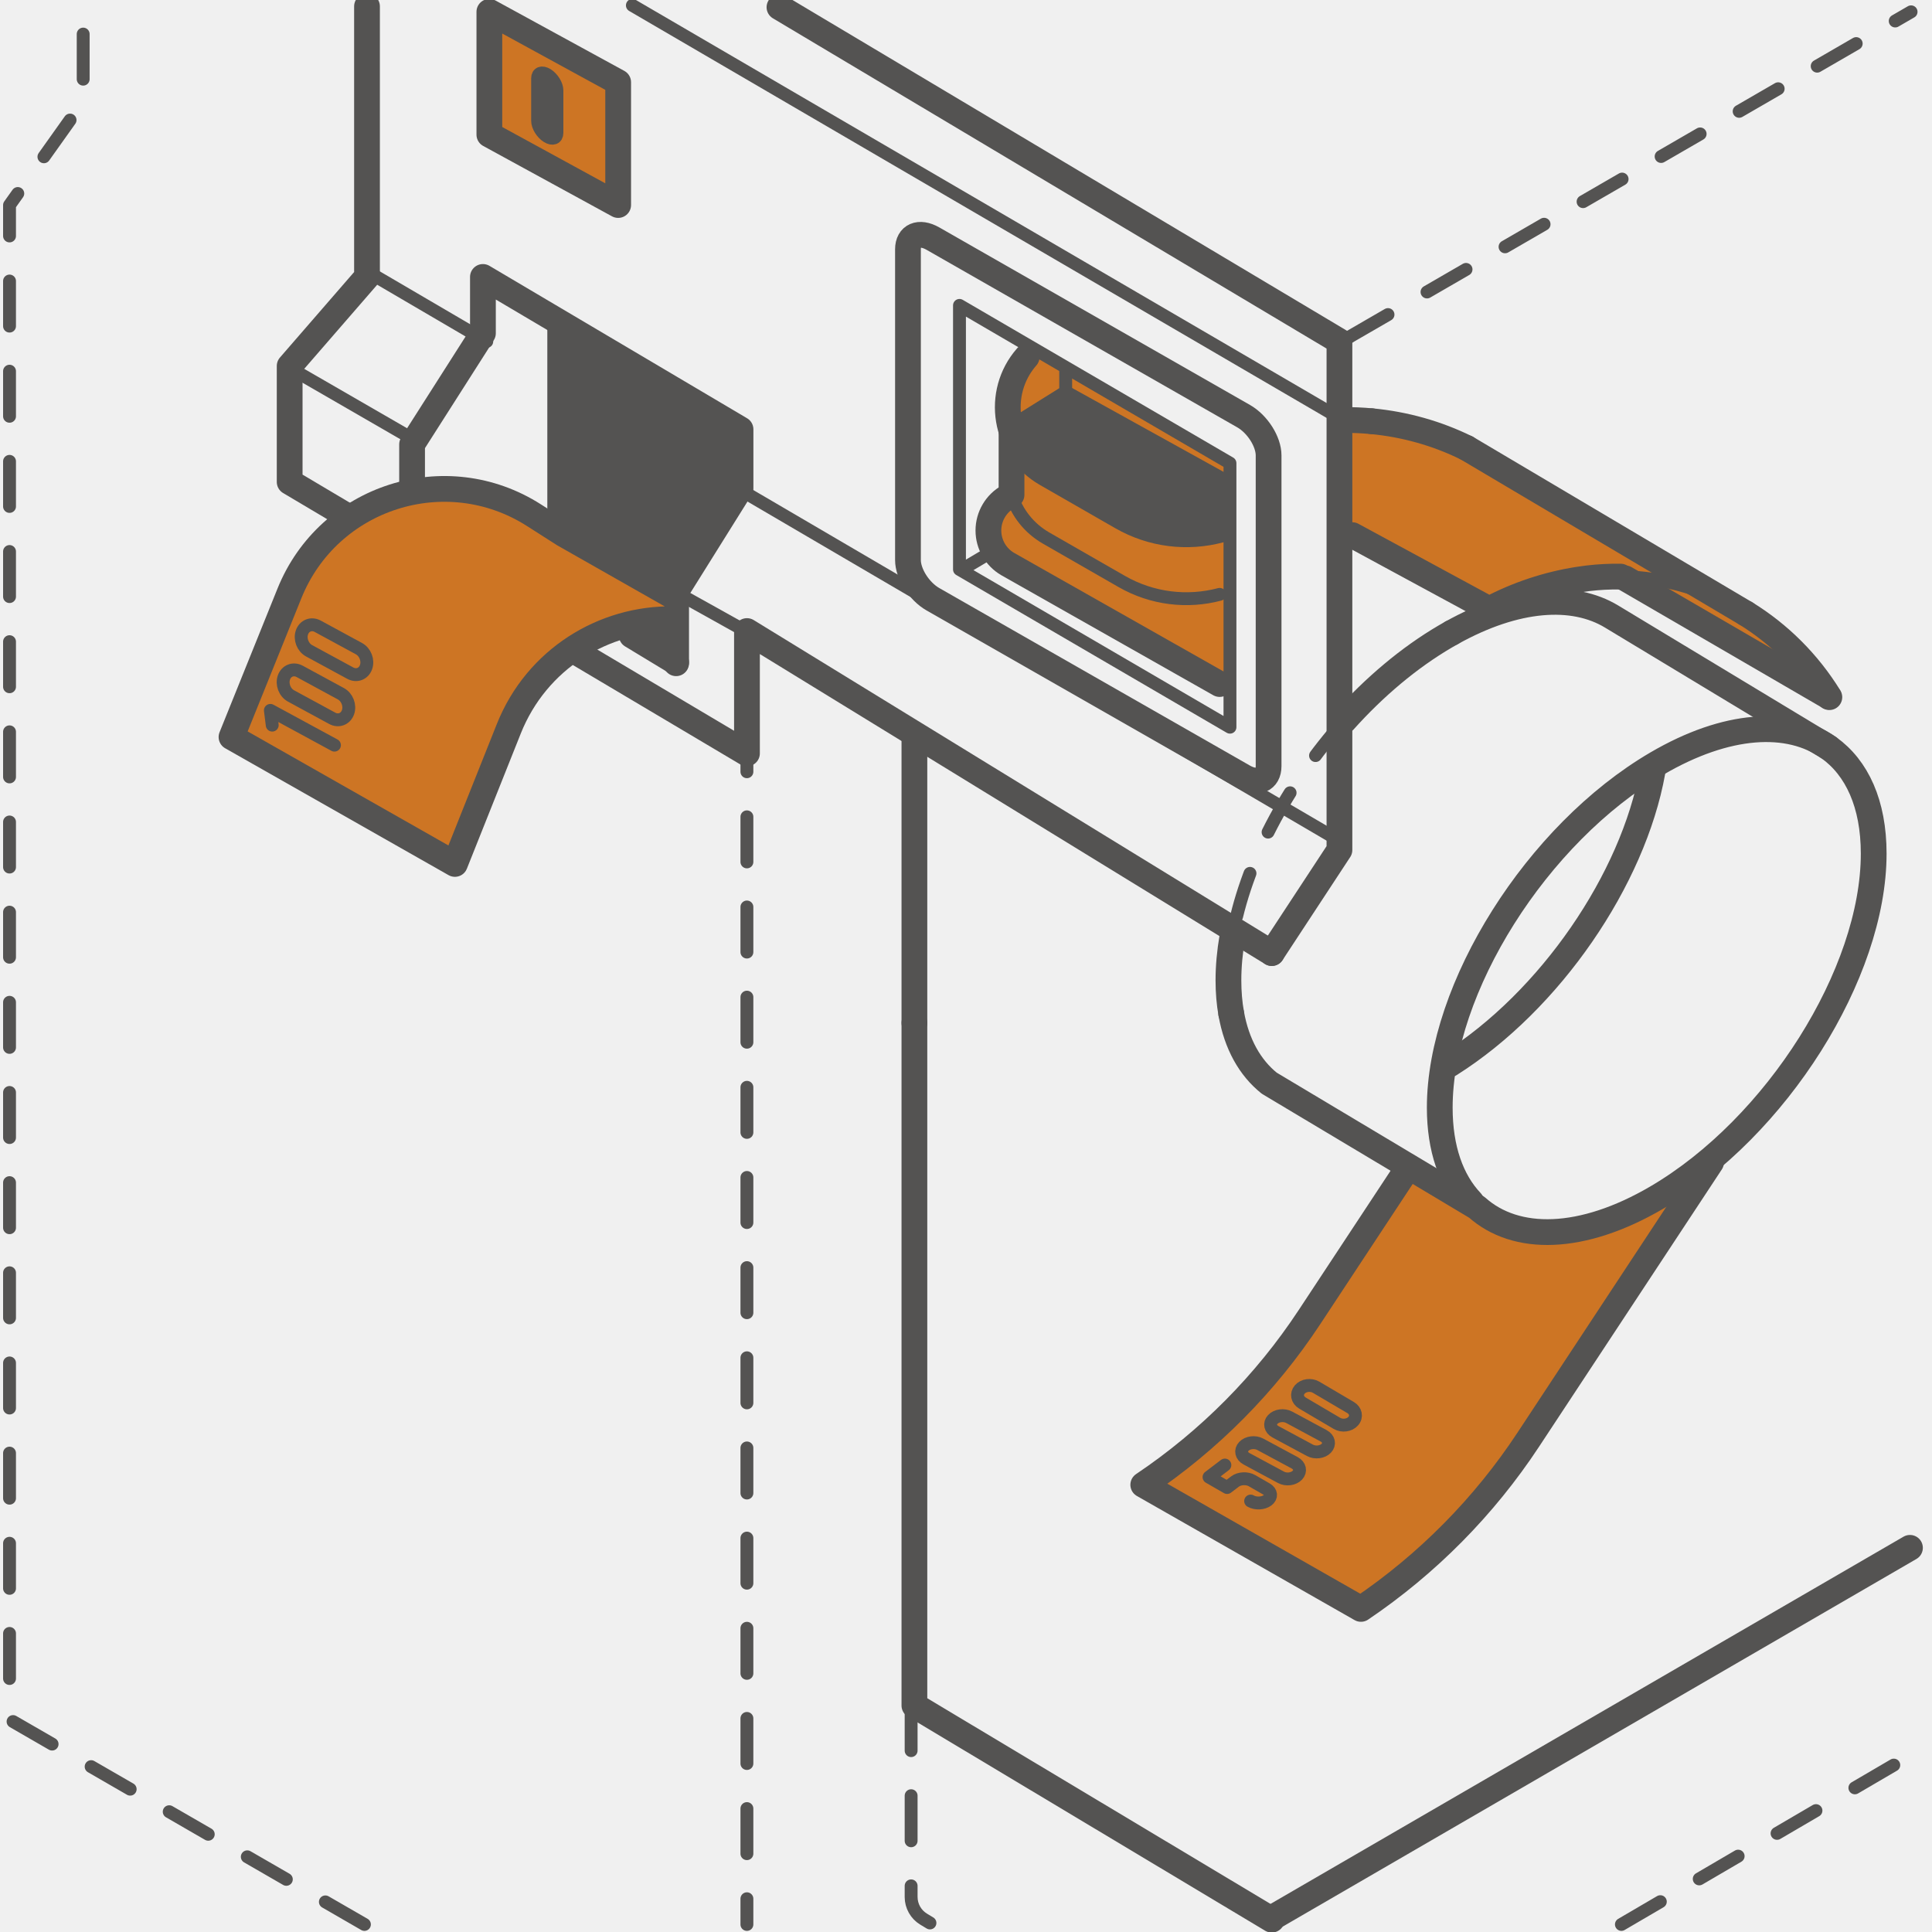
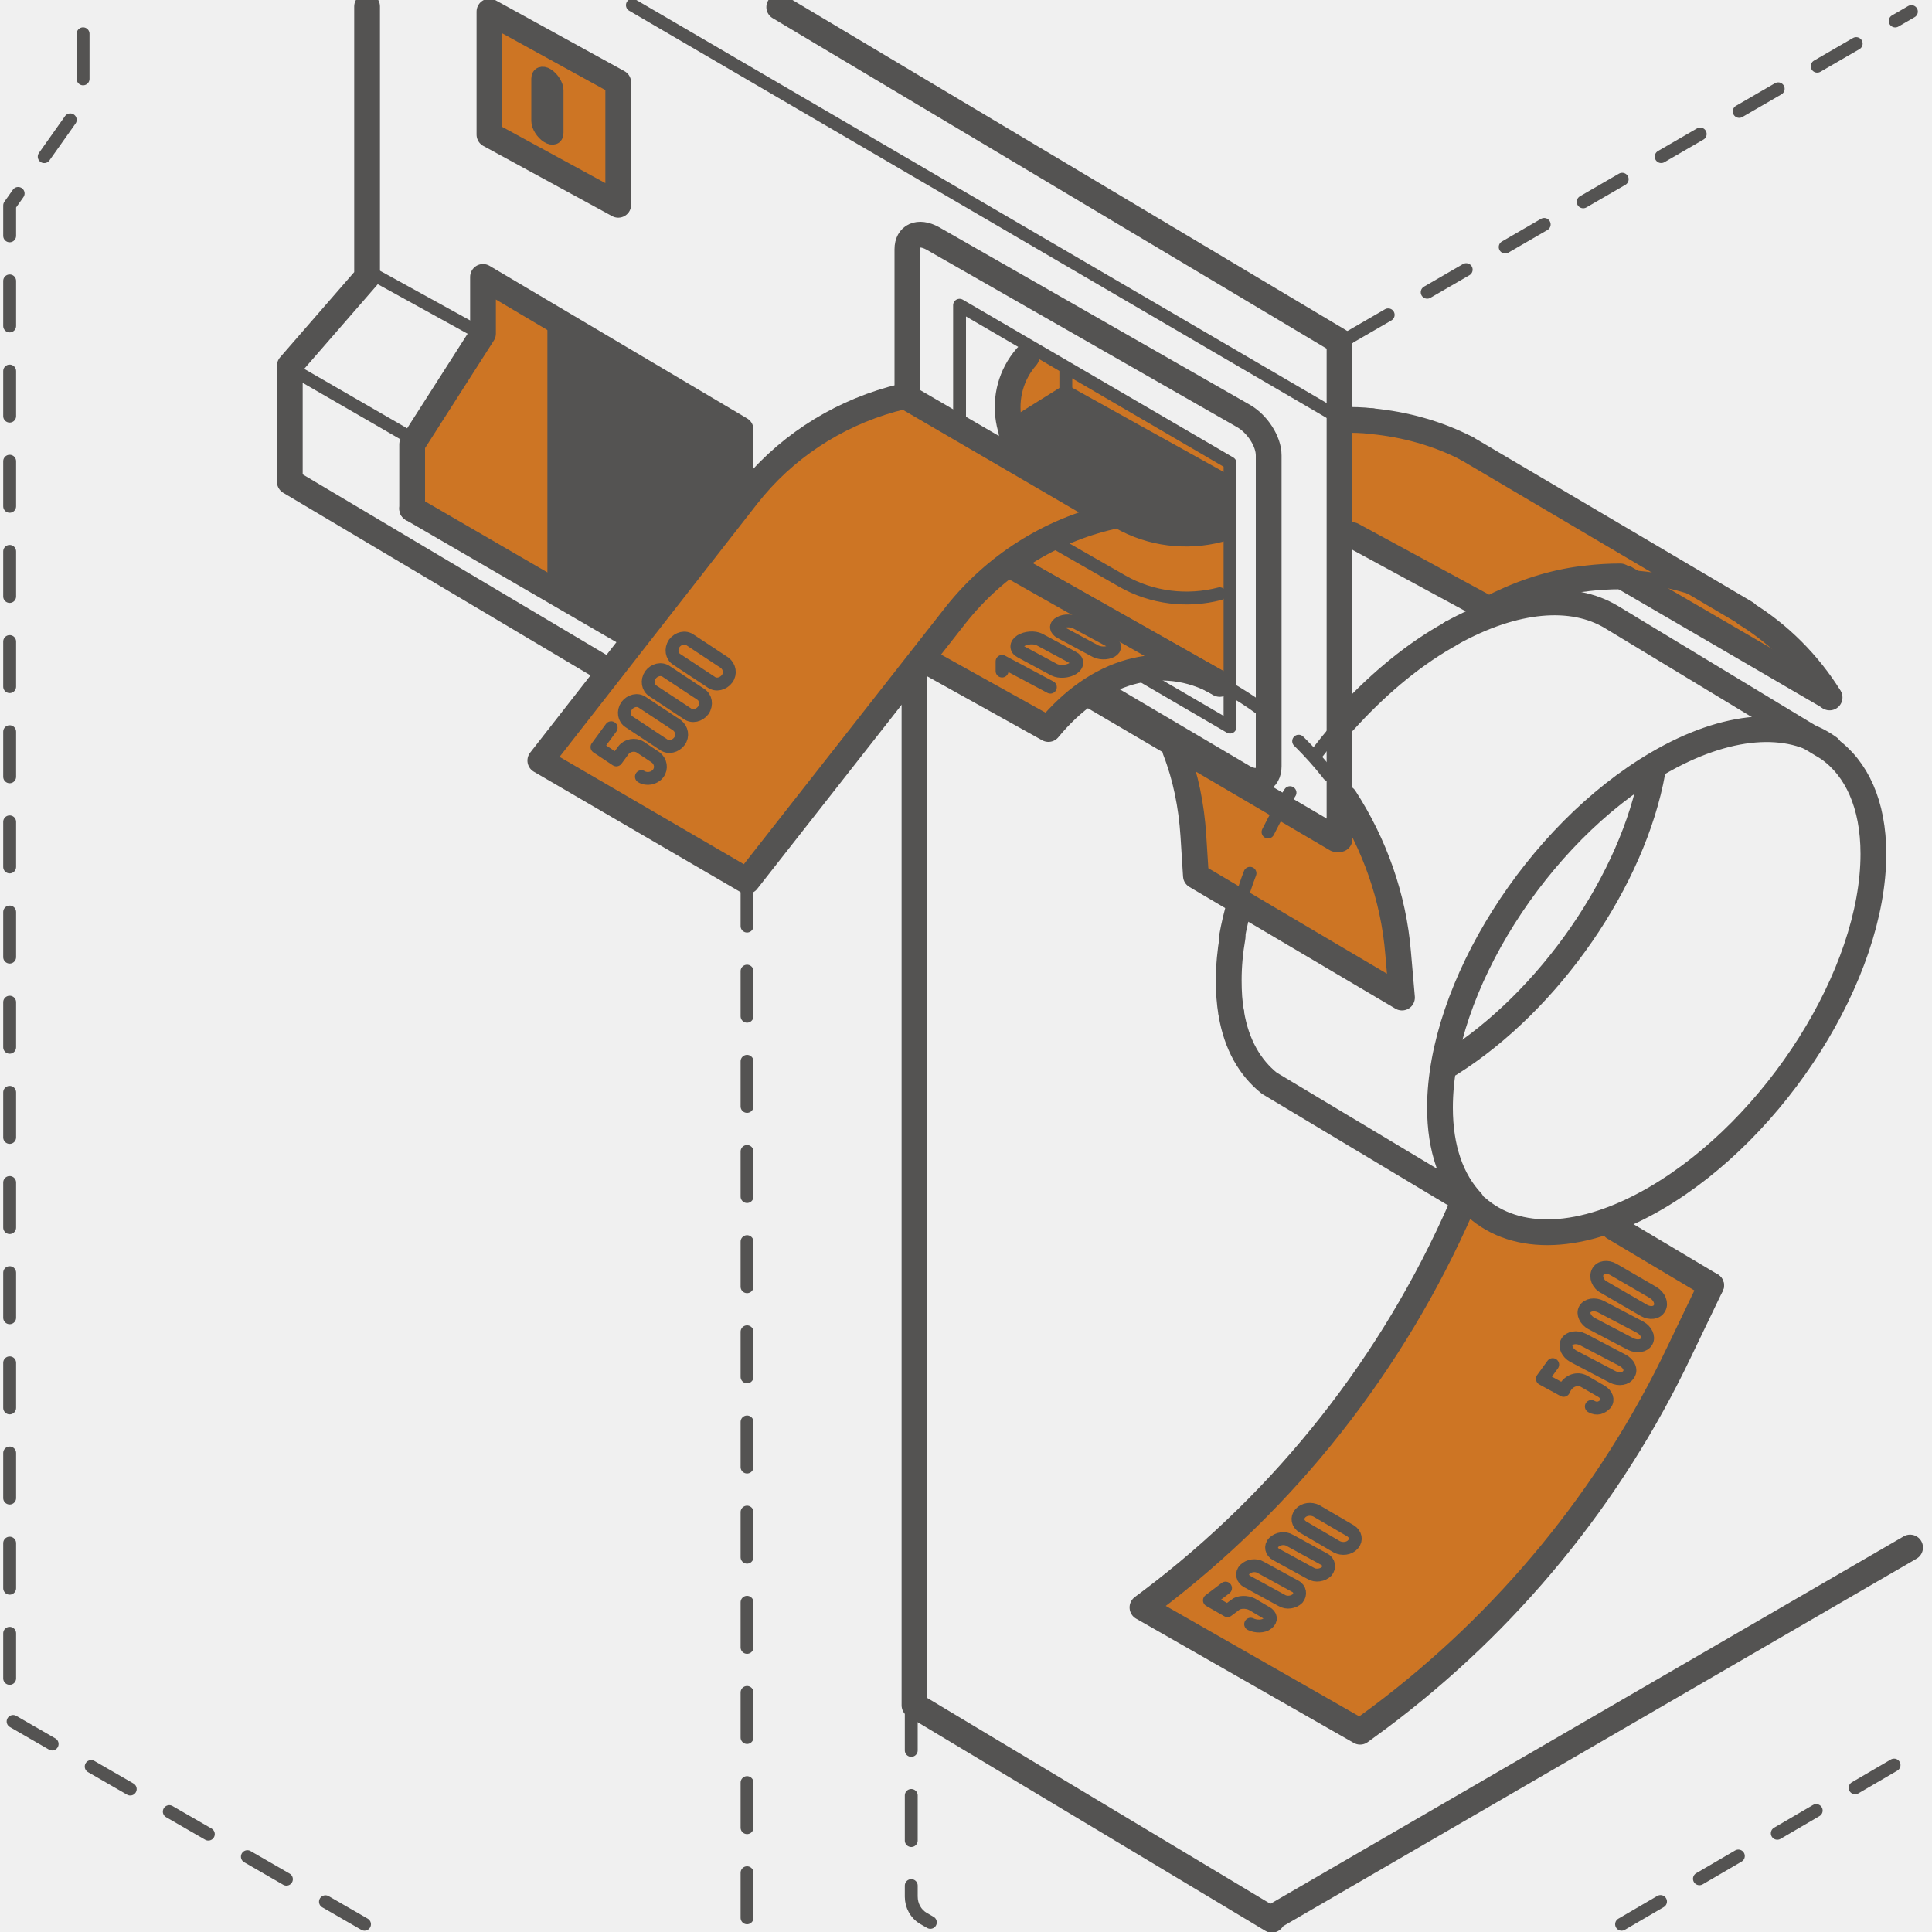
- <svg xmlns="http://www.w3.org/2000/svg" version="1.1" x="0px" y="0px" viewBox="0 0 300 300" style="enable-background:new 0 0 300 300;" xml:space="preserve">
+ <svg xmlns="http://www.w3.org/2000/svg" version="1.1" id="Слой_1" x="0px" y="0px" viewBox="0 0 300 300" style="enable-background:new 0 0 300 300;" xml:space="preserve">
  <style type="text/css">
	.st0{fill:#CD7524;}
- 	.st1{fill:none;stroke:#545352;stroke-width:2;stroke-linecap:round;stroke-linejoin:round;stroke-miterlimit:10;}
- 	.st2{fill:#545352;}
- 	.st3{fill:none;stroke:#FFFFFF;stroke-width:2;stroke-linecap:round;stroke-linejoin:round;stroke-miterlimit:10;}
- 	.st4{fill:none;stroke:#FFFFFF;stroke-width:4;stroke-linecap:round;stroke-linejoin:round;stroke-miterlimit:10;}
- 	.st5{fill:#FFFFFF;}
- 	.st6{fill:none;stroke:#545352;stroke-width:4;stroke-linecap:round;stroke-linejoin:round;stroke-miterlimit:10;}
- 	.st7{fill:#C6592E;}
+ 	.st1{fill:none;stroke:#545352;stroke-width:4;stroke-linecap:round;stroke-linejoin:round;stroke-miterlimit:10;}
+ 	.st2{fill:none;stroke:#545352;stroke-width:2;stroke-linecap:round;stroke-linejoin:round;stroke-miterlimit:10;}
	
- 		.st8{fill:none;stroke:#545352;stroke-width:2;stroke-linecap:round;stroke-linejoin:round;stroke-miterlimit:10;stroke-dasharray:7;}
+ 		.st3{fill:none;stroke:#545352;stroke-width:2;stroke-linecap:round;stroke-linejoin:round;stroke-miterlimit:10;stroke-dasharray:7;}
+ 	.st4{fill:#545352;}
</style>
-   <g id="Слой_8">
- </g>
-   <g id="Слой_2">
- </g>
  <g id="Слой_3">
+     <path class="st0" d="M75,43c0,0.8,0,8.7,0,8.7L64,69v10l21.9,13.4V49.8L75,43z" />
+     <path class="st0" d="M177.5,249.7L212,269l3.8-3.3c8.8-7.7,23.4-21.1,30-30.8l19.8-34.5l-16.3-10.7l-8.5,2.5l-13.8-4.5l-16.6,29.2   C204,226.5,187.1,243.3,177.5,249.7L177.5,249.7z" />
+     <path class="st1" d="M191.4,145.5c-0.4,2.3-0.6,4.5-0.6,6.7c0,1.8,0.1,3.6,0.4,5.1" />
    <g>
-       <g>
-         <line class="st1" x1="104.988" y1="91.988" x2="115.479" y2="97.836" />
-         <line class="st1" x1="45.789" y1="57.59" x2="63.84" y2="68.015" />
-         <line class="st1" x1="114.686" y1="75.912" x2="208.467" y2="130.824" />
-         <line class="st1" x1="56.467" y1="41.824" x2="75.586" y2="53.019" />
-       </g>
-       <path class="st0" d="M177.525,230.557l34.454,19.274l3.84-3.326c8.847-7.664,16.66-16.445,23.242-26.124l26.633-39.164    l-17.698,7.927c-5.281,2.365-11.348,2.217-16.507-0.404l-13.295-6.754l-16.357,24.341    C195.394,215.915,187.135,224.147,177.525,230.557L177.525,230.557z" />
-       <path class="st0" d="M208.533,65.215v17.105l22.712,12.292l17.634-4.016c2.235-0.509,4.581-0.152,6.563,1l28.528,16.579    l-3.702-4.166c-5.16-5.807-11.206-10.761-17.914-14.678l-22.19-12.959C230.423,70.683,219.689,66.897,208.533,65.215    L208.533,65.215z" />
-       <path class="st6" d="M191.353,145.51c-0.395,2.295-0.602,4.546-0.602,6.725c0,1.836,0.147,3.552,0.43,5.143" />
-       <path class="st8" d="M208.713,111.916c-8.882,9.899-15.412,22.274-17.36,33.594" />
-       <path class="st6" d="M225.419,98.259c-0.324,0.181-0.65,0.367-0.976,0.558c-5.681,3.326-11.034,7.867-15.729,13.099" />
-       <g>
-         <path class="st6" d="M191.181,157.378c0.848,4.773,2.918,8.422,5.911,10.822l32.226,19.268     c6.055,5.417,16.308,5.305,27.937-1.504c18.607-10.895,33.691-34.811,33.691-53.419c0-7.727-2.601-13.324-6.976-16.446     l-33.709-20.356c-5.986-3.627-14.872-3.04-24.842,2.515" />
-         <path class="st6" d="M256.595,119.837c-2.997,16.68-15.857,35.567-31.49,45.425" />
-         <path class="st6" d="M228.455,186.629c-3.104-3.282-4.891-8.223-4.891-14.629c0-18.607,15.084-42.523,33.691-53.418     c10.88-6.371,20.555-6.879,26.715-2.482" />
-       </g>
-       <path class="st6" d="M265.694,180.487l-28.393,43.074c-6.844,10.382-15.671,19.31-25.975,26.27l0,0l-33.801-19.274h0    c10.24-6.879,19.01-15.725,25.801-26.024l14.868-22.547" />
-       <g>
-         <line class="st6" x1="227.728" y1="69.559" x2="271.07" y2="95.245" />
-         <path class="st6" d="M251.646,89.535c-1.681-0.026-3.382,0.061-5.095,0.265c-0.519,0.062-1.039,0.134-1.559,0.217     c-4.693,0.745-9.341,2.266-13.746,4.595l0,0l-21.259-11.517" />
-         <path class="st1" d="M271.071,95.243c-5.748-3.542-12.413-5.6-19.425-5.708" />
-         <path class="st6" d="M284.061,108.255c-3.281-5.331-7.755-9.786-12.99-13.012" />
-         <path class="st6" d="M213,65.406c5.16,0.486,10.155,1.898,14.728,4.153" />
-         <path class="st6" d="M208.479,65.218c1.517-0.016,3.026,0.047,4.521,0.188" />
-       </g>
-       <polygon class="st0" points="76.479,2.136 76.479,21.325 95.285,32.136 95.285,12.195   " />
-       <path class="st2" d="M83.479,13.68v5.83c0,0.439,0.193,0.855,0.53,1.136c0.212,0.177,0.483,0.362,0.759,0.536    c0.596,0.375,1.376-0.034,1.405-0.738c0.078-1.898,0.21-5.115,0.27-6.714c0.022-0.591-0.309-1.134-0.843-1.389l0,0    C84.616,11.872,83.479,12.589,83.479,13.68z" />
-       <polygon class="st0" points="160.583,53.784 156.486,60.836 156.486,76.836 153.479,80.375 153.479,85.991 190.48,106.727     190.48,70.918   " />
-       <polygon class="st2" points="157.479,66.673 165.479,61.324 190.479,74.684 190.092,82.324 180.092,82.965 158.467,71.199   " />
-       <polygon class="st2" points="86.479,50.669 86.479,90.657 92.435,94.543 104.479,101.836 105.479,91.836 115.479,75.836     115.479,66.916   " />
-       <line class="st6" x1="197.479" y1="297.836" x2="296.578" y2="240.346" />
+       <path class="st1" d="M191.2,157.4c0.8,4.8,2.9,8.4,5.9,10.8l32.2,19.3c6.1,5.4,16.3,5.3,27.9-1.5c18.6-10.9,33.7-34.8,33.7-53.4    c0-7.7-2.6-13.3-7-16.4l-33.7-20.4c-6-3.6-14.9-3-24.8,2.5" />
+       <path class="st1" d="M256.6,119.8c-3,16.7-15.9,35.6-31.5,45.4" />
+       <path class="st1" d="M228.5,186.6c-3.1-3.3-4.9-8.2-4.9-14.6c0-18.6,15.1-42.5,33.7-53.4c10.9-6.4,20.6-6.9,26.7-2.5" />
+     </g>
+     <line class="st1" x1="250.6" y1="190.6" x2="265.7" y2="199.6" />
+     <path class="st1" d="M265.7,199.6l-4.9,10.2c-10.7,22.5-26.7,42-46.6,56.9l-3,2.2l-33.8-19.3l0,0l1.2-0.9   c21.1-15.9,37.7-37,48.3-61.2l0,0" />
+     <g>
+       <path class="st2" d="M247.1,218.4L247.1,218.4c0.9,0.5,1.6,0.2,2.2-0.4l0,0c0.5-0.6,0.2-1.5-0.7-2l-2.6-1.5c0,0,0,0,0,0    c-1.1-0.6-2.4-0.1-3,1l-0.2,0.4l-3.3-1.8l1.6-2.2" />
+       <path class="st2" d="M252.9,213.4L252.9,213.4c-0.4,0.7-1.5,0.9-2.5,0.4l-6.1-3.2c-0.9-0.5-1.4-1.5-1-2.2l0,0    c0.4-0.7,1.5-0.9,2.5-0.4l6.1,3.2C252.9,211.7,253.4,212.7,252.9,213.4z" />
+       <path class="st2" d="M255.7,208.3L255.7,208.3c-0.4,0.7-1.5,0.9-2.5,0.4l-6.1-3.2c-0.9-0.5-1.4-1.5-1-2.2l0,0    c0.4-0.7,1.5-0.9,2.5-0.4l6.1,3.2C255.6,206.6,256.1,207.6,255.7,208.3z" />
+       <path class="st2" d="M257.7,203.1L257.7,203.1c-0.4,0.8-1.5,0.9-2.4,0.4l-6.2-3.6c-1-0.5-1.4-1.6-1-2.4l0,0    c0.4-0.8,1.5-0.9,2.4-0.4l6.2,3.6C257.7,201.3,258.1,202.4,257.7,203.1z" />
+     </g>
+     <polygon class="st0" points="215.9,135.4 217.8,154 185.8,136.1 185.6,125.5 181.7,115.2 207.5,130.3 208.8,123.9  " />
+     <g>
+       <line class="st2" x1="105" y1="92" x2="115.5" y2="97.8" />
+       <line class="st2" x1="45.8" y1="57.6" x2="63.8" y2="68" />
+       <line class="st1" x1="169" y1="107.7" x2="207.5" y2="130.3" />
+       <line class="st2" x1="114.7" y1="75.9" x2="136.7" y2="88.8" />
+       <line class="st2" x1="56.5" y1="41.8" x2="75" y2="52" />
+     </g>
+     <path class="st0" d="M208.5,65.2v17.1l22.7,12.3l17.6-4c2.2-0.5,4.6-0.2,6.6,1l28.5,16.6l-3.7-4.2c-5.2-5.8-11.2-10.8-17.9-14.7   l-22.2-13C230.4,70.7,219.7,66.9,208.5,65.2L208.5,65.2z" />
+     <path class="st1" d="M192.5,140.4c-0.5,1.7-0.9,3.4-1.2,5.1" />
+     <path class="st3" d="M208.7,111.9c-7.6,8.4-13.4,18.7-16.2,28.5" />
+     <path class="st1" d="M225.4,98.3c-0.3,0.2-0.6,0.4-1,0.6c-5.7,3.3-11,7.9-15.7,13.1" />
+     <g>
+       <line class="st1" x1="227.7" y1="69.6" x2="271.1" y2="95.2" />
+       <path class="st1" d="M251.6,89.5c-1.7,0-3.4,0.1-5.1,0.3c-0.5,0.1-1,0.1-1.6,0.2c-4.7,0.7-9.3,2.3-13.7,4.6l0,0L210,83.1" />
+       <path class="st2" d="M271.1,95.2c-5.7-3.5-12.4-5.6-19.4-5.7" />
+       <path class="st1" d="M284.1,108.3c-3.3-5.3-7.8-9.8-13-13" />
+       <path class="st1" d="M213,65.4c5.2,0.5,10.2,1.9,14.7,4.2" />
+       <path class="st1" d="M208.5,65.2c1.5,0,3,0,4.5,0.2" />
+     </g>
+     <polygon class="st0" points="76.5,2.1 76.5,21.3 95.3,32.1 95.3,12.2  " />
+     <path class="st4" d="M83.5,13.7v5.8c0,0.4,0.2,0.9,0.5,1.1c0.2,0.2,0.5,0.4,0.8,0.5c0.6,0.4,1.4,0,1.4-0.7c0.1-1.9,0.2-5.1,0.3-6.7   c0-0.6-0.3-1.1-0.8-1.4l0,0C84.6,11.9,83.5,12.6,83.5,13.7z" />
+     <polygon class="st0" points="160.6,53.8 156.5,60.8 156.5,76.8 153.5,80.4 153.5,86 190.5,106.7 190.5,70.9  " />
+     <polygon class="st4" points="157.5,66.7 165.5,61.3 190.5,74.7 190.1,82.3 180.1,83 158.5,71.2  " />
+     <polygon class="st4" points="86.5,50.7 86.5,90.7 92.4,94.5 104.5,101.8 105.5,91.8 115.5,75.8 115.5,66.9  " />
+     <line class="st1" x1="197.5" y1="297.8" x2="296.6" y2="240.3" />
+     <g>
      <g>
        <g>
          <g>
-             <g>
-               <polyline class="st8" points="56.586,298.824 1.479,267.005 1.479,31.851 12.917,15.775 12.917,0.324       " />
-               <line class="st8" x1="209.47" y1="52.352" x2="296.751" y2="1.836" />
-               <line class="st8" x1="208.842" y1="52.715" x2="209.47" y2="52.352" />
-             </g>
+             <polyline class="st3" points="56.6,298.8 1.5,267 1.5,31.9 12.9,15.8 12.9,0.3      " />
+             <line class="st3" x1="209.5" y1="52.4" x2="296.8" y2="1.8" />
+             <line class="st3" x1="208.8" y1="52.7" x2="209.5" y2="52.4" />
          </g>
-           <line class="st8" x1="115.979" y1="112.836" x2="115.979" y2="298.824" />
        </g>
-         <line class="st8" x1="251.772" y1="298.824" x2="297.479" y2="272.085" />
-         <path class="st8" d="M141.479,264.836v29.725c0,1.411,0.739,2.719,1.947,3.447l1.373,0.828" />
+         <line class="st3" x1="116" y1="136.8" x2="116" y2="298.8" />
      </g>
-       <line class="st1" x1="208.533" y1="65.215" x2="98.196" y2="0.836" />
-       <polygon class="st6" points="95.988,31.836 75.988,20.907 75.988,1.836 95.988,12.765   " />
-       <path class="st1" d="M84.979,21.199L84.979,21.199c-0.828-0.518-1.5-1.609-1.5-2.438v-6.6c0-0.828,0.672-1.08,1.5-0.563l0,0    c0.828,0.518,1.5,1.61,1.5,2.438v6.6C86.479,21.464,85.807,21.716,84.979,21.199z" />
-       <polygon class="st1" points="190.988,112.918 148.988,88.421 148.988,47.421 190.988,71.918   " />
-       <line class="st1" x1="149.89" y1="88.122" x2="153.479" y2="85.991" />
-       <path class="st6" d="M159.424,55.421c-4.9,5.588-3.522,14.379,3.039,18.144l11.72,6.725c4.728,2.713,10.194,3.328,15.201,2.003" />
-       <path class="st1" d="M157.067,76.922c0.866,2.684,2.691,5.091,5.396,6.643l11.72,6.725c4.728,2.713,10.194,3.328,15.201,2.003" />
-       <polyline class="st1" points="190.48,74.684 165.479,60.836 157.479,65.836   " />
-       <line class="st1" x1="165.479" y1="60.836" x2="165.479" y2="57.59" />
-       <path class="st6" d="M157.069,66.916v9.92l-0.497,0.277c-1.91,1.064-3.093,3.078-3.093,5.263l0,0c0,2.143,1.138,4.124,2.989,5.204    l32.916,18.637" />
-       <path class="st6" d="M193.113,120.622l-48.25-27.571c-2.14-1.223-3.875-3.949-3.875-6.089v-48.25c0-2.14,1.735-2.884,3.875-1.661    l48.25,27.571c2.14,1.223,3.875,3.949,3.875,6.089v48.25C196.988,121.101,195.253,121.845,193.113,120.622z" />
-       <polyline class="st6" points="197.479,298.086 141.988,264.836 141.988,158.836   " />
-       <line class="st6" x1="141.988" y1="114.678" x2="141.988" y2="158.836" />
-       <polyline class="st6" points="197.479,147.992 207.988,131.988 207.988,52.988 121.035,1.122   " />
-       <polyline class="st6" points="56.988,0.988 56.988,42.988 44.979,56.828 44.979,74.836 115.988,116.988 115.988,97.988     197.479,147.992   " />
-       <line class="st1" x1="85.988" y1="50.511" x2="85.988" y2="89.122" />
-       <line class="st6" x1="252.358" y1="89.805" x2="283.97" y2="108.176" />
+       <line class="st3" x1="251.8" y1="298.8" x2="297.5" y2="272.1" />
+       <path class="st3" d="M141.5,264.8v29.7c0,1.4,0.7,2.7,1.9,3.4l1.4,0.8" />
+     </g>
+     <line class="st2" x1="208.5" y1="65.2" x2="98.2" y2="0.8" />
+     <polygon class="st1" points="96,31.8 76,20.9 76,1.8 96,12.8  " />
+     <path class="st2" d="M85,21.2L85,21.2c-0.8-0.5-1.5-1.6-1.5-2.4v-6.6c0-0.8,0.7-1.1,1.5-0.6l0,0c0.8,0.5,1.5,1.6,1.5,2.4v6.6   C86.5,21.5,85.8,21.7,85,21.2z" />
+     <polygon class="st2" points="191,112.9 149,88.4 149,47.4 191,71.9  " />
+     <line class="st2" x1="149.9" y1="88.1" x2="153.5" y2="86" />
+     <path class="st1" d="M159.4,55.4c-4.9,5.6-3.5,14.4,3,18.1l11.7,6.7c4.7,2.7,10.2,3.3,15.2,2" />
+     <path class="st2" d="M157.1,76.9c0.9,2.7,2.7,5.1,5.4,6.6l11.7,6.7c4.7,2.7,10.2,3.3,15.2,2" />
+     <polyline class="st2" points="190.5,74.7 165.5,60.8 157.5,65.8  " />
+     <line class="st2" x1="165.5" y1="60.8" x2="165.5" y2="57.6" />
+     <path class="st1" d="M157.1,66.9v9.9l-0.5,0.3c-1.9,1.1-3.1,3.1-3.1,5.3l0,0c0,2.1,1.1,4.1,3,5.2l32.9,18.6" />
+     <path class="st1" d="M156.2,99.6l-11.4-6.5c-2.1-1.2-3.9-3.9-3.9-6.1V38.7c0-2.1,1.7-2.9,3.9-1.7l48.3,27.6   c2.1,1.2,3.9,3.9,3.9,6.1V119c0,2.1-1.7,2.9-3.9,1.7l-22.7-13.4" />
+     <polyline class="st1" points="142,104.2 142,264.8 197.5,298.1  " />
+     <polyline class="st1" points="208,130.3 208,53 121,1.1  " />
+     <polyline class="st1" points="93.8,103.8 45,74.8 45,56.8 57,43 57,1  " />
+     <line class="st2" x1="86" y1="50.5" x2="86" y2="89.1" />
+     <line class="st1" x1="252.4" y1="89.8" x2="284" y2="108.2" />
+     <g>
+       <path class="st2" d="M194.2,252.2L194.2,252.2c0.8,0.4,2,0.4,2.6-0.1l0,0c0.7-0.5,0.6-1.3-0.2-1.7l-2.2-1.3    c-0.8-0.4-2-0.4-2.6,0.1l-1.2,0.9l-2.8-1.6l2.5-1.9" />
+       <path class="st2" d="M201.5,248.2L201.5,248.2c-0.6,0.6-1.7,0.8-2.5,0.3l-5.3-2.9c-0.8-0.4-1-1.3-0.4-1.9l0,0    c0.6-0.6,1.7-0.8,2.5-0.3l5.3,2.9C201.9,246.7,202,247.6,201.5,248.2z" />
+       <path class="st2" d="M206,244L206,244c-0.6,0.6-1.7,0.8-2.5,0.3l-5.3-2.9c-0.8-0.4-1-1.3-0.4-1.9l0,0c0.6-0.6,1.7-0.8,2.5-0.3    l5.3,2.9C206.4,242.5,206.5,243.4,206,244z" />
+       <path class="st2" d="M210.1,239.8L210.1,239.8c-0.6,0.7-1.7,0.8-2.5,0.4l-5.3-3.1c-0.8-0.5-1-1.4-0.4-2.1l0,0    c0.6-0.7,1.7-0.8,2.5-0.4l5.3,3.1C210.5,238.2,210.7,239.1,210.1,239.8z" />
+     </g>
+     <line class="st1" x1="64" y1="79" x2="105" y2="102.8" />
+     <polyline class="st1" points="105,91.8 115,75.8 115,66.7 75,43 75,51.8 64,69 64,79  " />
+     <line class="st1" x1="105" y1="92" x2="105" y2="103" />
+     <path class="st0" d="M155.9,87.9c-8.8-3.1-19.2-1-26,7.1l0,0l33,18.4l0,0c7.4-9,18.9-12.4,27.9-7.3L155.9,87.9z" />
+     <path class="st1" d="M129.9,94.9L129.9,94.9c6.8-8.1,17.8-10.4,26.5-7.4l32.9,18.6c-9-5.1-19.1-1.9-26.5,7.1l0,0L129.9,94.9z" />
+     <path class="st1" d="M208.8,123.9c4.6,7.1,7.6,15.4,8.3,24.1l0.6,6.9l-32-18.9l-0.4-6.3c-0.3-4.6-1.2-9.1-2.8-13.2" />
+     <path class="st3" d="M190.5,106.7L190.5,106.7c7.5,4.2,13.8,10.2,18.4,17.2" />
+     <g>
+       <polyline class="st2" points="163.1,106.7 155.6,102.7 155.6,104.2   " />
+       <path class="st2" d="M166.6,103.8L166.6,103.8c-0.8,0.5-2.1,0.6-2.9,0.2l-5.2-2.8c-0.8-0.4-0.8-1.2,0-1.7l0,0    c0.8-0.5,2.1-0.6,2.9-0.2l5.2,2.8C167.4,102.5,167.4,103.3,166.6,103.8z" />
+       <path class="st2" d="M172.6,101.1L172.6,101.1c-0.7,0.4-1.9,0.4-2.7-0.1l-5.2-2.8c-0.8-0.4-0.9-1.1-0.1-1.5l0,0    c0.7-0.4,1.9-0.4,2.7,0.1l5.2,2.8C173.2,100.1,173.3,100.7,172.6,101.1z" />
+     </g>
+     <g>
+       <path class="st0" d="M140.5,61.5c-11.5,2.7-21.7,9.4-28.9,18.8l-28,36.9l32.3,19.6l31.7-40.3c6.1-7.7,14.2-13.5,23.5-16.7l0.4-0.1    L140.5,61.5z" />
      <g>
-         <path class="st1" d="M194.198,233.083L194.198,233.083c0.776,0.446,1.955,0.389,2.635-0.127l0,0     c0.679-0.517,0.602-1.298-0.174-1.744l-2.247-1.294c-0.776-0.446-1.955-0.389-2.635,0.127l-1.231,0.936l-2.809-1.617l2.461-1.872     " />
-         <path class="st1" d="M201.454,229.066L201.454,229.066c-0.587,0.622-1.728,0.77-2.547,0.329l-5.342-2.874     c-0.819-0.441-1.008-1.302-0.421-1.925l0,0c0.587-0.622,1.728-0.77,2.547-0.329l5.342,2.874     C201.853,227.583,202.042,228.444,201.454,229.066z" />
-         <path class="st1" d="M205.951,224.875L205.951,224.875c-0.587,0.622-1.728,0.77-2.547,0.329l-5.342-2.874     c-0.819-0.441-1.008-1.302-0.421-1.925l0,0c0.587-0.622,1.728-0.77,2.547-0.329l5.342,2.874     C206.35,223.391,206.539,224.253,205.951,224.875z" />
-         <path class="st1" d="M210.139,220.662L210.139,220.662c-0.586,0.678-1.727,0.837-2.546,0.354l-5.348-3.148     c-0.82-0.483-1.01-1.424-0.425-2.103l0,0c0.586-0.678,1.726-0.837,2.546-0.354l5.348,3.148     C210.535,219.043,210.726,219.984,210.139,220.662z" />
+         <path class="st1" d="M83.9,118.1L116,77c5.7-7.3,13.6-12.5,22.5-15l2-0.5l32.1,18.7l0,0c-9.6,2.2-18.1,7.6-24.2,15.3L116,136.8     L83.9,118.1z" />
      </g>
-       <line class="st6" x1="98.094" y1="98.661" x2="104.988" y2="102.836" />
-       <polyline class="st6" points="104.988,91.836 114.988,75.836 114.988,66.669 74.988,43.003 74.988,51.752 63.988,69.003     63.988,75.988   " />
-       <line class="st6" x1="104.988" y1="91.988" x2="104.988" y2="102.988" />
-       <path class="st0" d="M105.684,93.893c-0.009-0.215-0.015-0.429-0.021-0.644L87.527,82.948l-4.611-2.946    c-13.668-8.732-31.907-2.9-37.973,12.142l-8.995,22.304l34.69,19.704l8.369-20.989c4.5-11.288,15.58-17.645,26.765-16.962    C105.737,95.432,105.702,94.663,105.684,93.893z" />
-       <path class="st6" d="M104.52,96.151c-10.751-0.154-21.181,6.146-25.513,17.012l-8.369,20.989l-34.69-19.704l8.995-22.304    c6.066-15.042,24.305-20.874,37.973-12.142l4.611,2.946l17.461,9.918" />
-       <g>
-         <polyline class="st1" points="51.933,115.707 41.985,110.307 42.271,112.596    " />
-         <path class="st1" d="M54.037,110.596L54.037,110.596c-0.371,1.054-1.466,1.476-2.448,0.944l-6.395-3.471     c-0.981-0.533-1.476-1.819-1.105-2.872v0c0.371-1.054,1.466-1.476,2.448-0.944l6.395,3.471     C53.912,108.256,54.407,109.542,54.037,110.596z" />
-         <path class="st1" d="M56.839,103.587L56.839,103.587c-0.37,1.052-1.465,1.473-2.446,0.94l-6.395-3.471     c-0.981-0.533-1.477-1.817-1.107-2.869v0c0.37-1.052,1.465-1.473,2.446-0.94l6.395,3.471     C56.714,101.251,57.209,102.535,56.839,103.587z" />
-       </g>
+       <path class="st2" d="M99.6,120.6L99.6,120.6c0.8,0.5,2,0.3,2.6-0.5l0,0c0.6-0.8,0.4-1.9-0.4-2.5l-2.4-1.6c-0.8-0.5-2-0.3-2.6,0.5    l-1.1,1.5l-3-2l2.2-3" />
+       <path class="st2" d="M105.5,115.1L105.5,115.1c-0.6,0.8-1.7,1.1-2.5,0.5l-5.3-3.5c-0.8-0.5-1-1.6-0.4-2.5l0,0    c0.6-0.8,1.7-1.1,2.5-0.5l5.3,3.5C105.9,113.2,106.1,114.3,105.5,115.1z" />
+       <path class="st2" d="M109.2,110.3L109.2,110.3c-0.6,0.8-1.7,1.1-2.5,0.5l-5.3-3.5c-0.8-0.5-1-1.6-0.4-2.5l0,0    c0.6-0.8,1.7-1.1,2.5-0.5l5.3,3.5C109.6,108.3,109.8,109.4,109.2,110.3z" />
+       <path class="st2" d="M112.9,105.4L112.9,105.4c-0.6,0.8-1.7,1.1-2.5,0.5l-5.3-3.5c-0.8-0.5-1-1.6-0.4-2.5l0,0    c0.6-0.8,1.7-1.1,2.5-0.5l5.3,3.5C113.3,103.5,113.5,104.6,112.9,105.4z" />
    </g>
  </g>
</svg>
